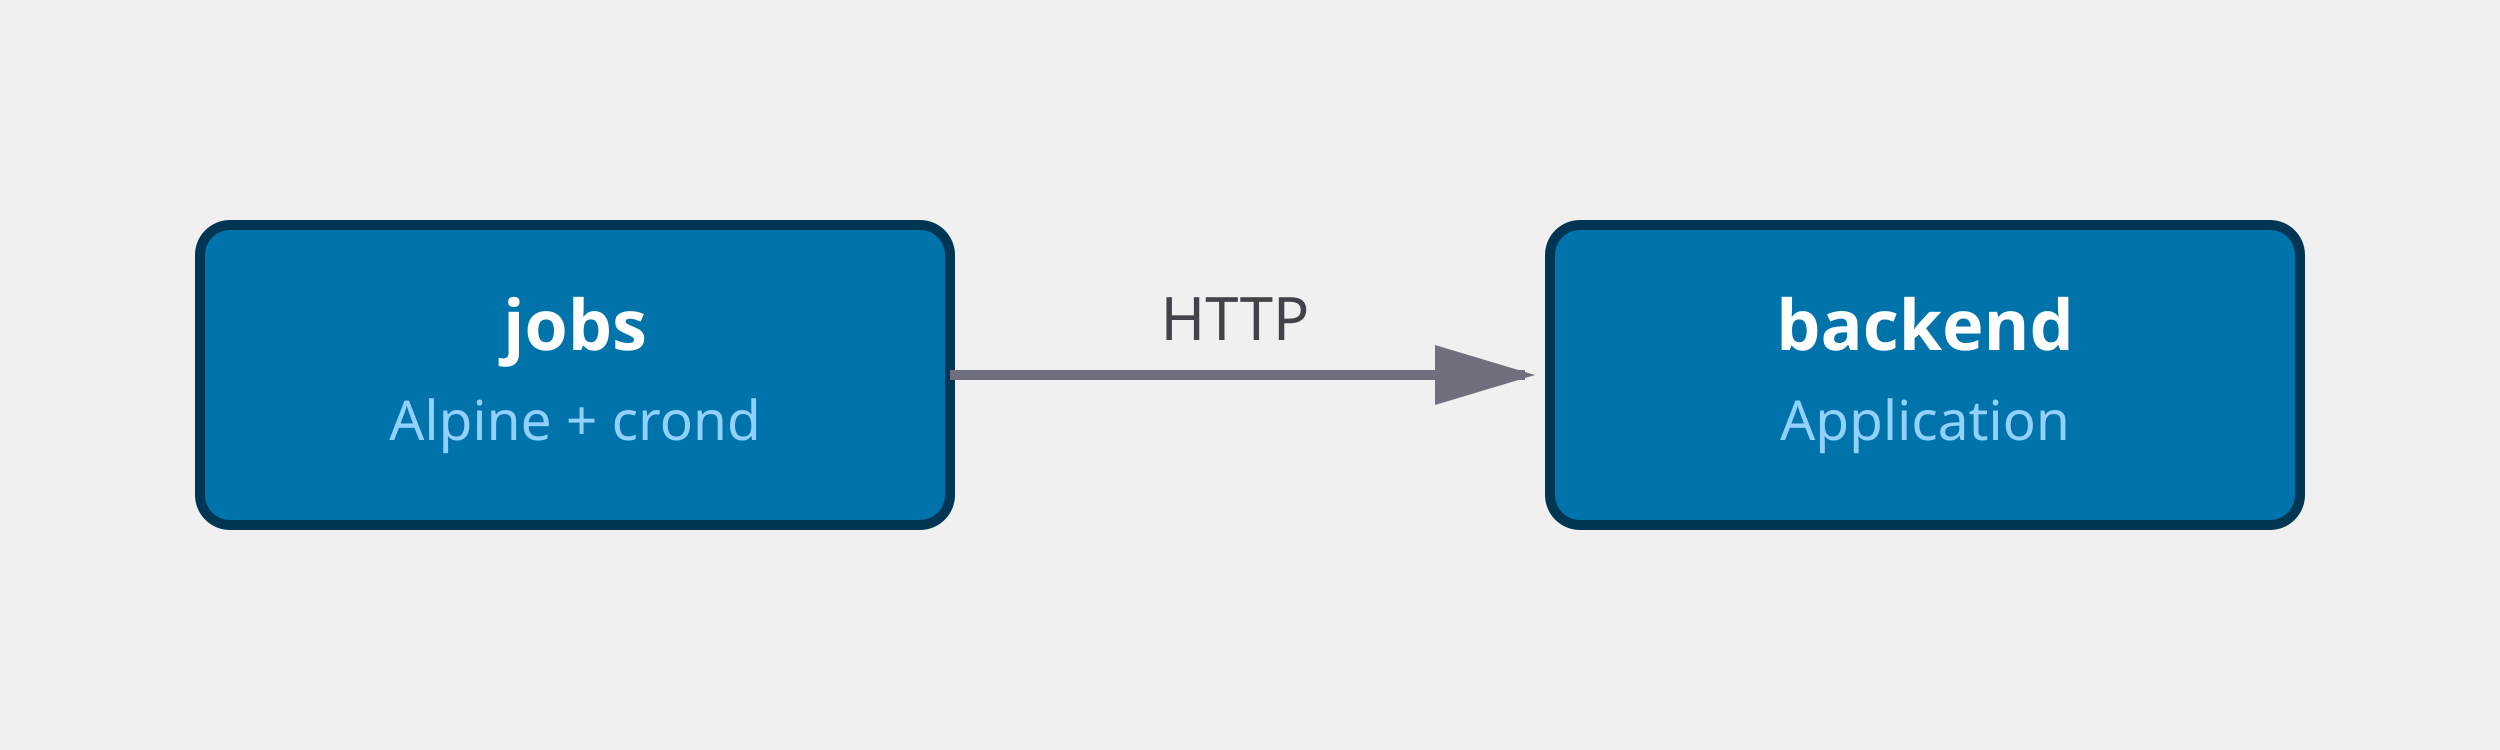
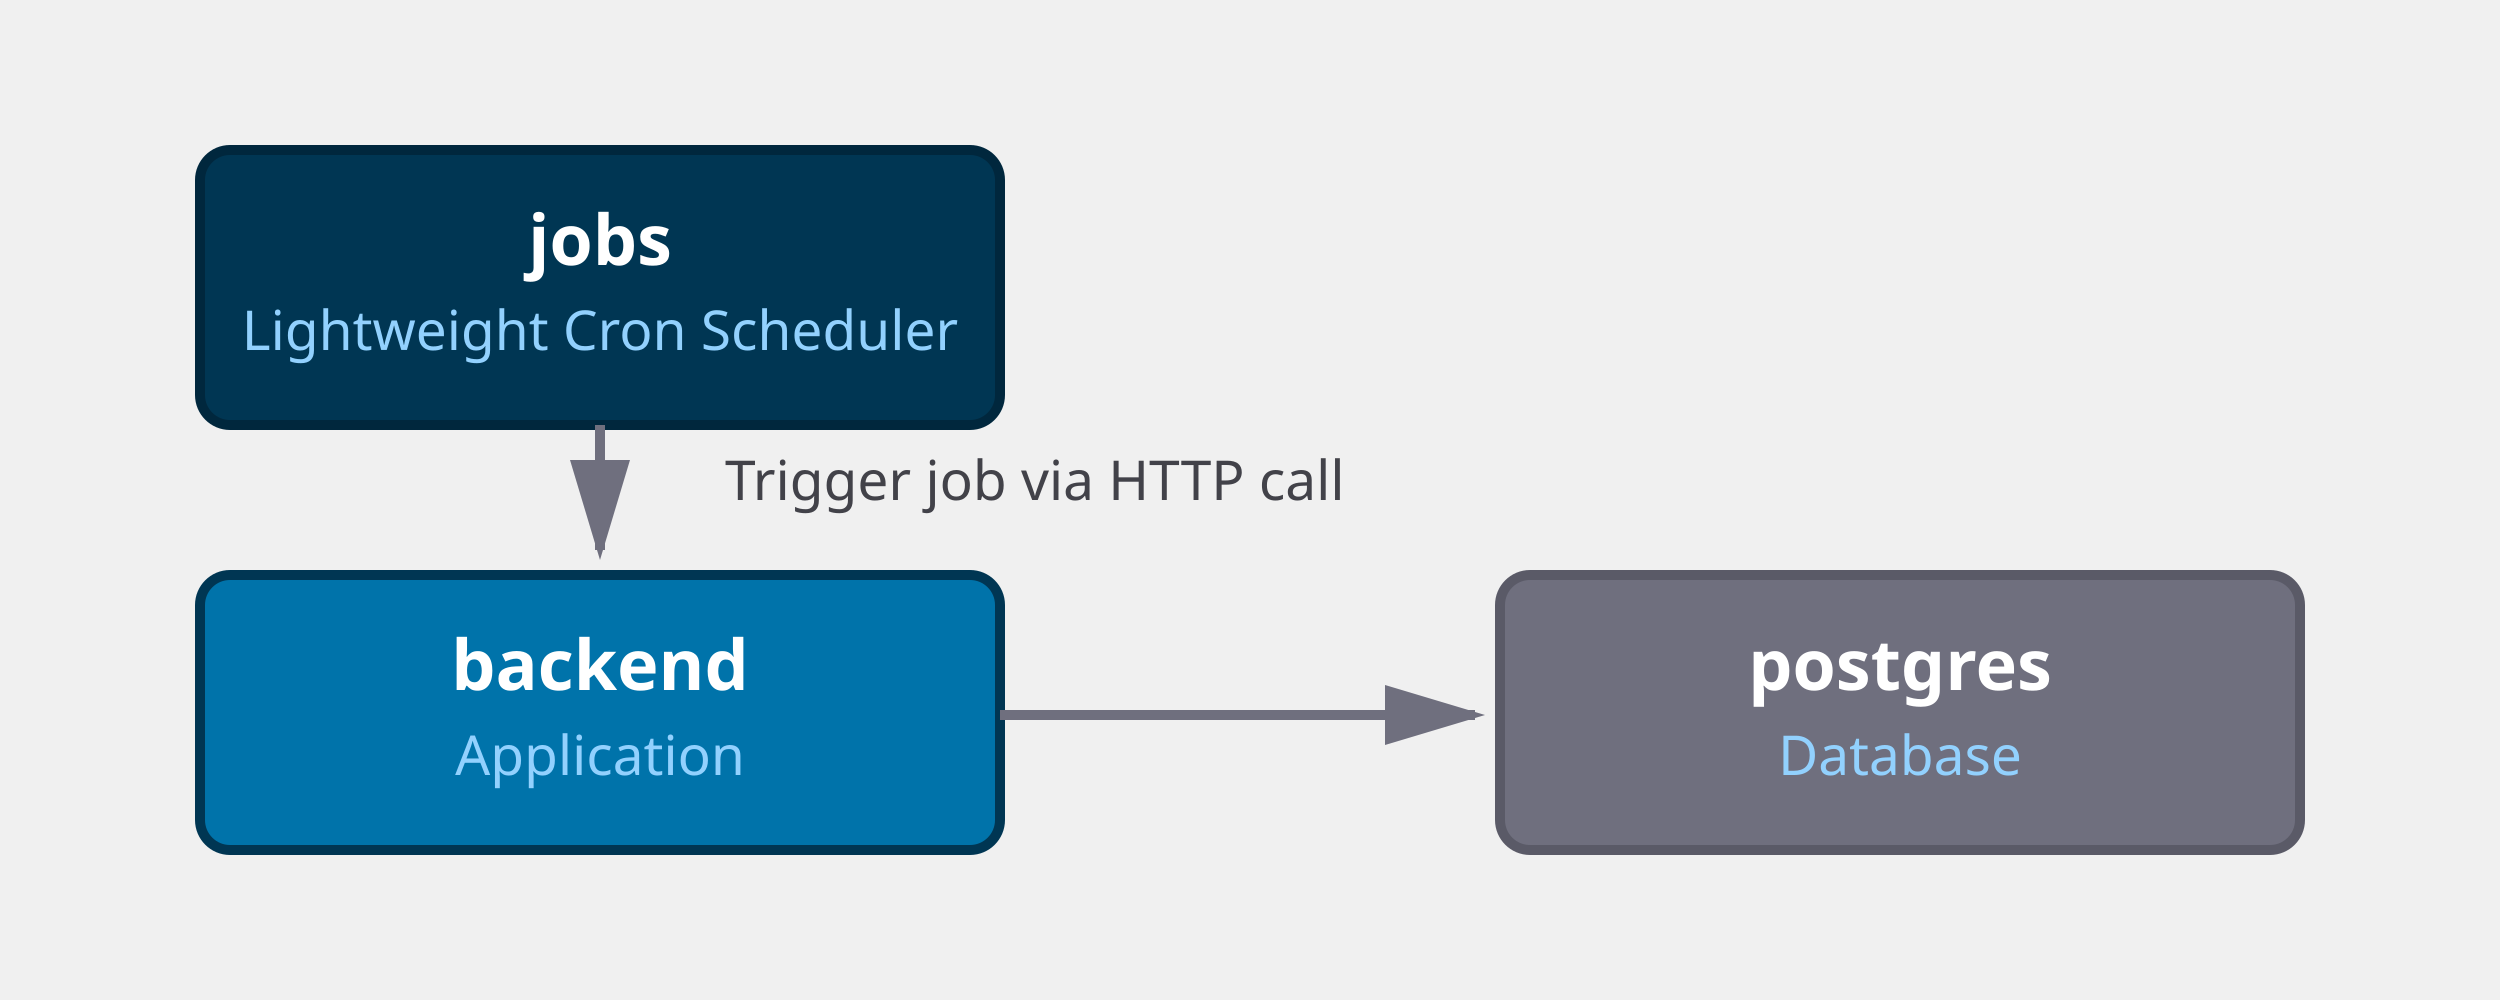
- <svg xmlns="http://www.w3.org/2000/svg" viewBox="0 0 500 150" style="max-width: 100%; height: auto;">
+ <svg xmlns="http://www.w3.org/2000/svg" viewBox="0 0 500 200" style="max-width: 100%; height: auto;">
  <defs>
    <style>
-       .box { fill: #0073aa; stroke: #003653; stroke-width: 2; rx: 6; }
+       .box-blue { fill: #0073aa; stroke: #003653; stroke-width: 2; rx: 6; }
+       .box-accent { fill: #003653; stroke: #00273d; stroke-width: 2; rx: 6; }
+       .box-gray { fill: #6f6f7e; stroke: #5a5a67; stroke-width: 2; rx: 6; }
      .text { fill: white; font-family: system-ui, sans-serif; font-size: 14px; font-weight: 600; }
      .subtitle { fill: #92d1fe; font-family: system-ui, sans-serif; font-size: 11px; }
      .arrow { stroke: #6f6f7e; stroke-width: 2; fill: none; marker-end: url(#arrowhead); }
-       .label { fill: #424249; font-family: system-ui, sans-serif; font-size: 12px; }
+       .label { fill: #424249; font-family: system-ui, sans-serif; font-size: 11px; }
    </style>
    <marker id="arrowhead" markerWidth="10" markerHeight="10" refX="9" refY="3" orient="auto">
      <polygon points="0 0, 10 3, 0 6" fill="#6f6f7e" />
    </marker>
  </defs>
-   <rect class="box" x="40" y="45" width="150" height="60" />
-   <text x="115" y="70" text-anchor="middle" class="text">jobs</text>
-   <text x="115" y="88" text-anchor="middle" class="subtitle">Alpine + crond</text>
-   <rect class="box" x="310" y="45" width="150" height="60" />
-   <text x="385" y="70" text-anchor="middle" class="text">backend</text>
-   <text x="385" y="88" text-anchor="middle" class="subtitle">Application</text>
-   <path class="arrow" d="M 190 75 L 305 75" />
-   <text x="247" y="68" text-anchor="middle" class="label">HTTP</text>
+   <rect class="box-accent" x="40" y="30" width="160" height="55" />
+   <text x="120" y="53" text-anchor="middle" class="text">jobs</text>
+   <text x="120" y="70" text-anchor="middle" class="subtitle">Lightweight Cron Scheduler</text>
+   <rect class="box-blue" x="40" y="115" width="160" height="55" />
+   <text x="120" y="138" text-anchor="middle" class="text">backend</text>
+   <text x="120" y="155" text-anchor="middle" class="subtitle">Application</text>
+   <rect class="box-gray" x="300" y="115" width="160" height="55" />
+   <text x="380" y="138" text-anchor="middle" class="text">postgres</text>
+   <text x="380" y="155" text-anchor="middle" class="subtitle">Database</text>
+   <path class="arrow" d="M 120 85 L 120 110" />
+   <text x="145" y="100" class="label">Trigger job via HTTP call</text>
+   <path class="arrow" d="M 200 143 L 295 143" />
</svg>
